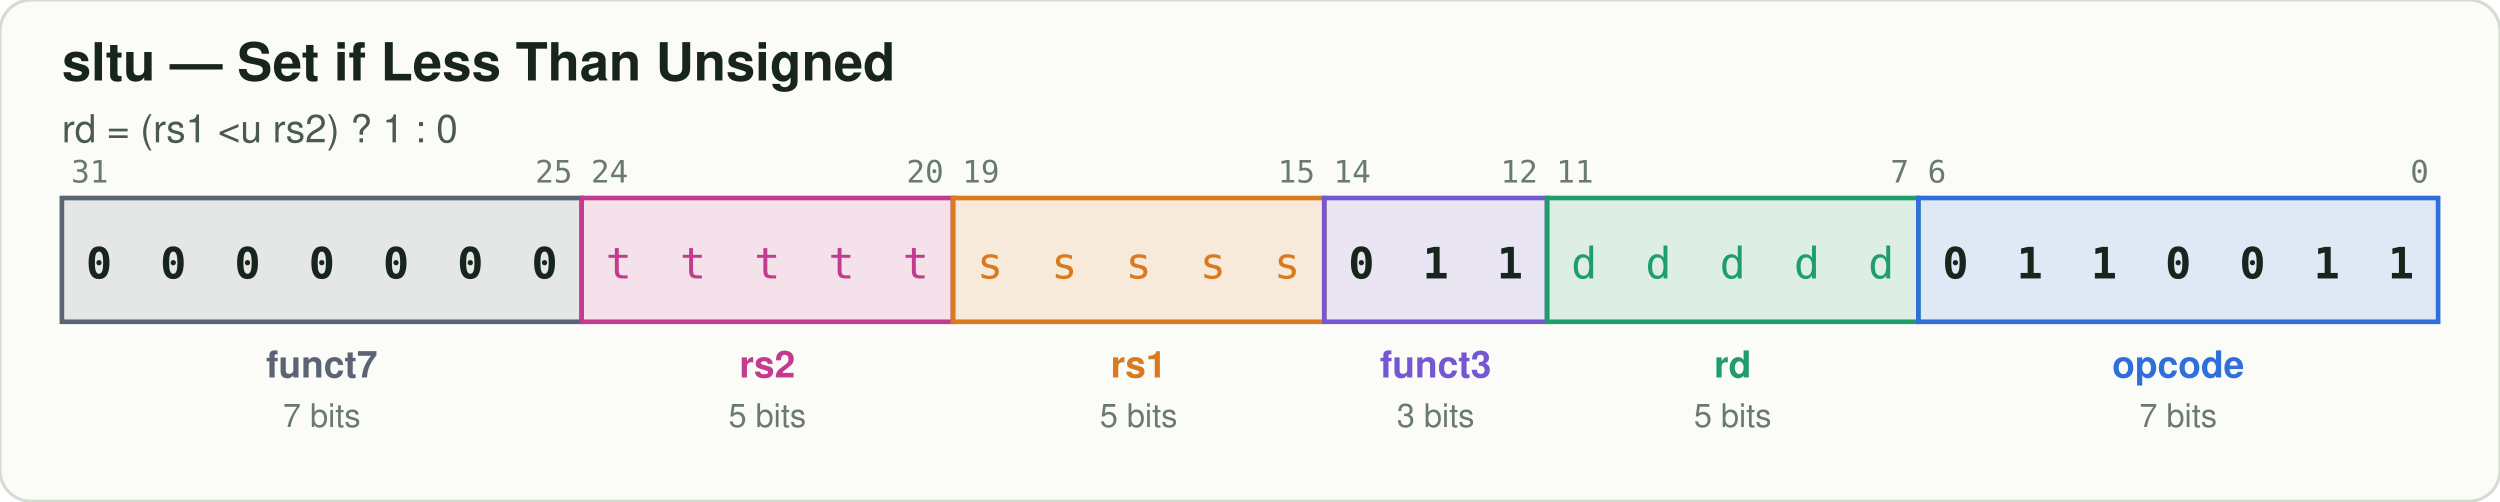
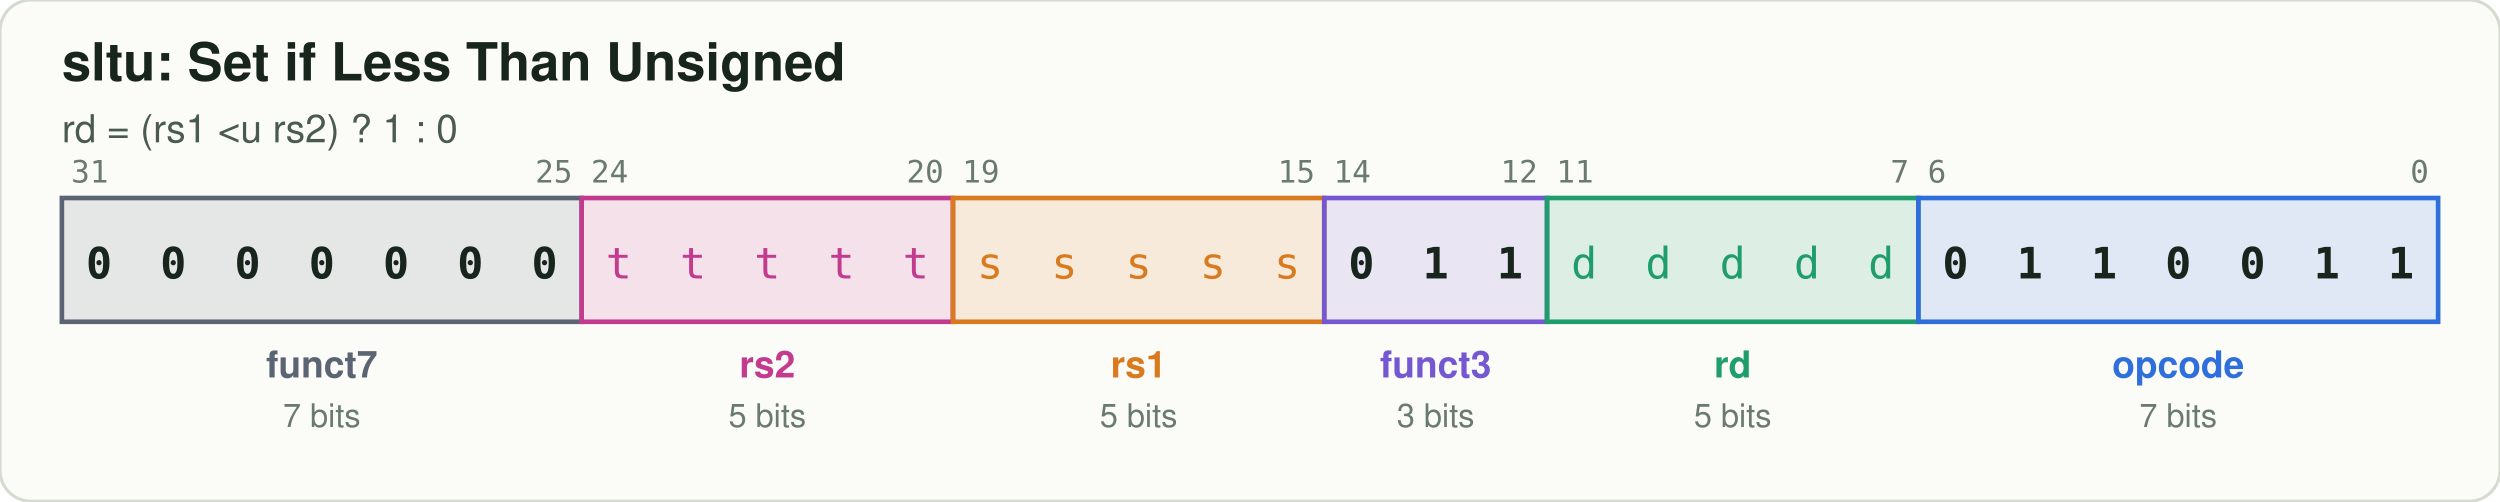
<svg xmlns="http://www.w3.org/2000/svg" viewBox="0 0 808 162" width="808" height="162">
  <rect width="100%" height="100%" rx="10" fill="#FBFCF8" stroke="#D5DBD0" />
-   <text x="20" y="26" font-family="'IBM Plex Sans','Segoe UI',Helvetica,Arial,sans-serif" font-size="17" font-weight="600" fill="#17251D">sltu — Set if Less Than Unsigned</text>
+   <text x="20" y="26" font-family="'IBM Plex Sans','Segoe UI',Helvetica,Arial,sans-serif" font-size="17" font-weight="600" fill="#17251D">sltu: Set if Less Than Unsigned</text>
  <text x="20" y="46" font-family="'IBM Plex Sans','Segoe UI',Helvetica,Arial,sans-serif" font-size="12.5" fill="#4A5A50">rd = (rs1 &lt;u rs2) ? 1 : 0</text>
  <rect x="20" y="64" width="168" height="40" fill="#5B6472" fill-opacity="0.14" stroke="#5B6472" stroke-width="1.5" />
  <text x="32" y="90" text-anchor="middle" font-family="'IBM Plex Mono','SFMono-Regular',Consolas,monospace" font-size="14" font-weight="700" fill="#17251D">0</text>
  <text x="56" y="90" text-anchor="middle" font-family="'IBM Plex Mono','SFMono-Regular',Consolas,monospace" font-size="14" font-weight="700" fill="#17251D">0</text>
  <text x="80" y="90" text-anchor="middle" font-family="'IBM Plex Mono','SFMono-Regular',Consolas,monospace" font-size="14" font-weight="700" fill="#17251D">0</text>
  <text x="104" y="90" text-anchor="middle" font-family="'IBM Plex Mono','SFMono-Regular',Consolas,monospace" font-size="14" font-weight="700" fill="#17251D">0</text>
  <text x="128" y="90" text-anchor="middle" font-family="'IBM Plex Mono','SFMono-Regular',Consolas,monospace" font-size="14" font-weight="700" fill="#17251D">0</text>
  <text x="152" y="90" text-anchor="middle" font-family="'IBM Plex Mono','SFMono-Regular',Consolas,monospace" font-size="14" font-weight="700" fill="#17251D">0</text>
  <text x="176" y="90" text-anchor="middle" font-family="'IBM Plex Mono','SFMono-Regular',Consolas,monospace" font-size="14" font-weight="700" fill="#17251D">0</text>
  <text x="23" y="59" font-family="'IBM Plex Mono','SFMono-Regular',Consolas,monospace" font-size="10" fill="#6B7A70">31</text>
  <text x="185" y="59" text-anchor="end" font-family="'IBM Plex Mono','SFMono-Regular',Consolas,monospace" font-size="10" fill="#6B7A70">25</text>
  <text x="104" y="122" text-anchor="middle" font-family="'IBM Plex Sans','Segoe UI',Helvetica,Arial,sans-serif" font-size="12" font-weight="600" fill="#5B6472">funct7</text>
  <text x="104" y="138" text-anchor="middle" font-family="'IBM Plex Sans','Segoe UI',Helvetica,Arial,sans-serif" font-size="10.5" fill="#6B7A70">7 bits</text>
  <rect x="188" y="64" width="120" height="40" fill="#C23B8F" fill-opacity="0.14" stroke="#C23B8F" stroke-width="1.5" />
  <text x="200" y="90" text-anchor="middle" font-family="'IBM Plex Mono','SFMono-Regular',Consolas,monospace" font-size="14" font-weight="400" fill="#C23B8F">t</text>
  <text x="224" y="90" text-anchor="middle" font-family="'IBM Plex Mono','SFMono-Regular',Consolas,monospace" font-size="14" font-weight="400" fill="#C23B8F">t</text>
  <text x="248" y="90" text-anchor="middle" font-family="'IBM Plex Mono','SFMono-Regular',Consolas,monospace" font-size="14" font-weight="400" fill="#C23B8F">t</text>
  <text x="272" y="90" text-anchor="middle" font-family="'IBM Plex Mono','SFMono-Regular',Consolas,monospace" font-size="14" font-weight="400" fill="#C23B8F">t</text>
  <text x="296" y="90" text-anchor="middle" font-family="'IBM Plex Mono','SFMono-Regular',Consolas,monospace" font-size="14" font-weight="400" fill="#C23B8F">t</text>
  <text x="191" y="59" font-family="'IBM Plex Mono','SFMono-Regular',Consolas,monospace" font-size="10" fill="#6B7A70">24</text>
  <text x="305" y="59" text-anchor="end" font-family="'IBM Plex Mono','SFMono-Regular',Consolas,monospace" font-size="10" fill="#6B7A70">20</text>
  <text x="248" y="122" text-anchor="middle" font-family="'IBM Plex Sans','Segoe UI',Helvetica,Arial,sans-serif" font-size="12" font-weight="600" fill="#C23B8F">rs2</text>
  <text x="248" y="138" text-anchor="middle" font-family="'IBM Plex Sans','Segoe UI',Helvetica,Arial,sans-serif" font-size="10.5" fill="#6B7A70">5 bits</text>
  <rect x="308" y="64" width="120" height="40" fill="#D97A1E" fill-opacity="0.14" stroke="#D97A1E" stroke-width="1.5" />
  <text x="320" y="90" text-anchor="middle" font-family="'IBM Plex Mono','SFMono-Regular',Consolas,monospace" font-size="14" font-weight="400" fill="#D97A1E">s</text>
  <text x="344" y="90" text-anchor="middle" font-family="'IBM Plex Mono','SFMono-Regular',Consolas,monospace" font-size="14" font-weight="400" fill="#D97A1E">s</text>
  <text x="368" y="90" text-anchor="middle" font-family="'IBM Plex Mono','SFMono-Regular',Consolas,monospace" font-size="14" font-weight="400" fill="#D97A1E">s</text>
  <text x="392" y="90" text-anchor="middle" font-family="'IBM Plex Mono','SFMono-Regular',Consolas,monospace" font-size="14" font-weight="400" fill="#D97A1E">s</text>
  <text x="416" y="90" text-anchor="middle" font-family="'IBM Plex Mono','SFMono-Regular',Consolas,monospace" font-size="14" font-weight="400" fill="#D97A1E">s</text>
  <text x="311" y="59" font-family="'IBM Plex Mono','SFMono-Regular',Consolas,monospace" font-size="10" fill="#6B7A70">19</text>
  <text x="425" y="59" text-anchor="end" font-family="'IBM Plex Mono','SFMono-Regular',Consolas,monospace" font-size="10" fill="#6B7A70">15</text>
  <text x="368" y="122" text-anchor="middle" font-family="'IBM Plex Sans','Segoe UI',Helvetica,Arial,sans-serif" font-size="12" font-weight="600" fill="#D97A1E">rs1</text>
  <text x="368" y="138" text-anchor="middle" font-family="'IBM Plex Sans','Segoe UI',Helvetica,Arial,sans-serif" font-size="10.5" fill="#6B7A70">5 bits</text>
  <rect x="428" y="64" width="72" height="40" fill="#7457D1" fill-opacity="0.14" stroke="#7457D1" stroke-width="1.5" />
  <text x="440" y="90" text-anchor="middle" font-family="'IBM Plex Mono','SFMono-Regular',Consolas,monospace" font-size="14" font-weight="700" fill="#17251D">0</text>
  <text x="464" y="90" text-anchor="middle" font-family="'IBM Plex Mono','SFMono-Regular',Consolas,monospace" font-size="14" font-weight="700" fill="#17251D">1</text>
  <text x="488" y="90" text-anchor="middle" font-family="'IBM Plex Mono','SFMono-Regular',Consolas,monospace" font-size="14" font-weight="700" fill="#17251D">1</text>
  <text x="431" y="59" font-family="'IBM Plex Mono','SFMono-Regular',Consolas,monospace" font-size="10" fill="#6B7A70">14</text>
  <text x="497" y="59" text-anchor="end" font-family="'IBM Plex Mono','SFMono-Regular',Consolas,monospace" font-size="10" fill="#6B7A70">12</text>
  <text x="464" y="122" text-anchor="middle" font-family="'IBM Plex Sans','Segoe UI',Helvetica,Arial,sans-serif" font-size="12" font-weight="600" fill="#7457D1">funct3</text>
  <text x="464" y="138" text-anchor="middle" font-family="'IBM Plex Sans','Segoe UI',Helvetica,Arial,sans-serif" font-size="10.5" fill="#6B7A70">3 bits</text>
  <rect x="500" y="64" width="120" height="40" fill="#1F9D6B" fill-opacity="0.14" stroke="#1F9D6B" stroke-width="1.5" />
  <text x="512" y="90" text-anchor="middle" font-family="'IBM Plex Mono','SFMono-Regular',Consolas,monospace" font-size="14" font-weight="400" fill="#1F9D6B">d</text>
  <text x="536" y="90" text-anchor="middle" font-family="'IBM Plex Mono','SFMono-Regular',Consolas,monospace" font-size="14" font-weight="400" fill="#1F9D6B">d</text>
  <text x="560" y="90" text-anchor="middle" font-family="'IBM Plex Mono','SFMono-Regular',Consolas,monospace" font-size="14" font-weight="400" fill="#1F9D6B">d</text>
  <text x="584" y="90" text-anchor="middle" font-family="'IBM Plex Mono','SFMono-Regular',Consolas,monospace" font-size="14" font-weight="400" fill="#1F9D6B">d</text>
  <text x="608" y="90" text-anchor="middle" font-family="'IBM Plex Mono','SFMono-Regular',Consolas,monospace" font-size="14" font-weight="400" fill="#1F9D6B">d</text>
  <text x="503" y="59" font-family="'IBM Plex Mono','SFMono-Regular',Consolas,monospace" font-size="10" fill="#6B7A70">11</text>
  <text x="617" y="59" text-anchor="end" font-family="'IBM Plex Mono','SFMono-Regular',Consolas,monospace" font-size="10" fill="#6B7A70">7</text>
  <text x="560" y="122" text-anchor="middle" font-family="'IBM Plex Sans','Segoe UI',Helvetica,Arial,sans-serif" font-size="12" font-weight="600" fill="#1F9D6B">rd</text>
  <text x="560" y="138" text-anchor="middle" font-family="'IBM Plex Sans','Segoe UI',Helvetica,Arial,sans-serif" font-size="10.5" fill="#6B7A70">5 bits</text>
  <rect x="620" y="64" width="168" height="40" fill="#2F6FDB" fill-opacity="0.14" stroke="#2F6FDB" stroke-width="1.5" />
  <text x="632" y="90" text-anchor="middle" font-family="'IBM Plex Mono','SFMono-Regular',Consolas,monospace" font-size="14" font-weight="700" fill="#17251D">0</text>
  <text x="656" y="90" text-anchor="middle" font-family="'IBM Plex Mono','SFMono-Regular',Consolas,monospace" font-size="14" font-weight="700" fill="#17251D">1</text>
  <text x="680" y="90" text-anchor="middle" font-family="'IBM Plex Mono','SFMono-Regular',Consolas,monospace" font-size="14" font-weight="700" fill="#17251D">1</text>
  <text x="704" y="90" text-anchor="middle" font-family="'IBM Plex Mono','SFMono-Regular',Consolas,monospace" font-size="14" font-weight="700" fill="#17251D">0</text>
  <text x="728" y="90" text-anchor="middle" font-family="'IBM Plex Mono','SFMono-Regular',Consolas,monospace" font-size="14" font-weight="700" fill="#17251D">0</text>
  <text x="752" y="90" text-anchor="middle" font-family="'IBM Plex Mono','SFMono-Regular',Consolas,monospace" font-size="14" font-weight="700" fill="#17251D">1</text>
  <text x="776" y="90" text-anchor="middle" font-family="'IBM Plex Mono','SFMono-Regular',Consolas,monospace" font-size="14" font-weight="700" fill="#17251D">1</text>
  <text x="623" y="59" font-family="'IBM Plex Mono','SFMono-Regular',Consolas,monospace" font-size="10" fill="#6B7A70">6</text>
  <text x="785" y="59" text-anchor="end" font-family="'IBM Plex Mono','SFMono-Regular',Consolas,monospace" font-size="10" fill="#6B7A70">0</text>
  <text x="704" y="122" text-anchor="middle" font-family="'IBM Plex Sans','Segoe UI',Helvetica,Arial,sans-serif" font-size="12" font-weight="600" fill="#2F6FDB">opcode</text>
  <text x="704" y="138" text-anchor="middle" font-family="'IBM Plex Sans','Segoe UI',Helvetica,Arial,sans-serif" font-size="10.5" fill="#6B7A70">7 bits</text>
</svg>
